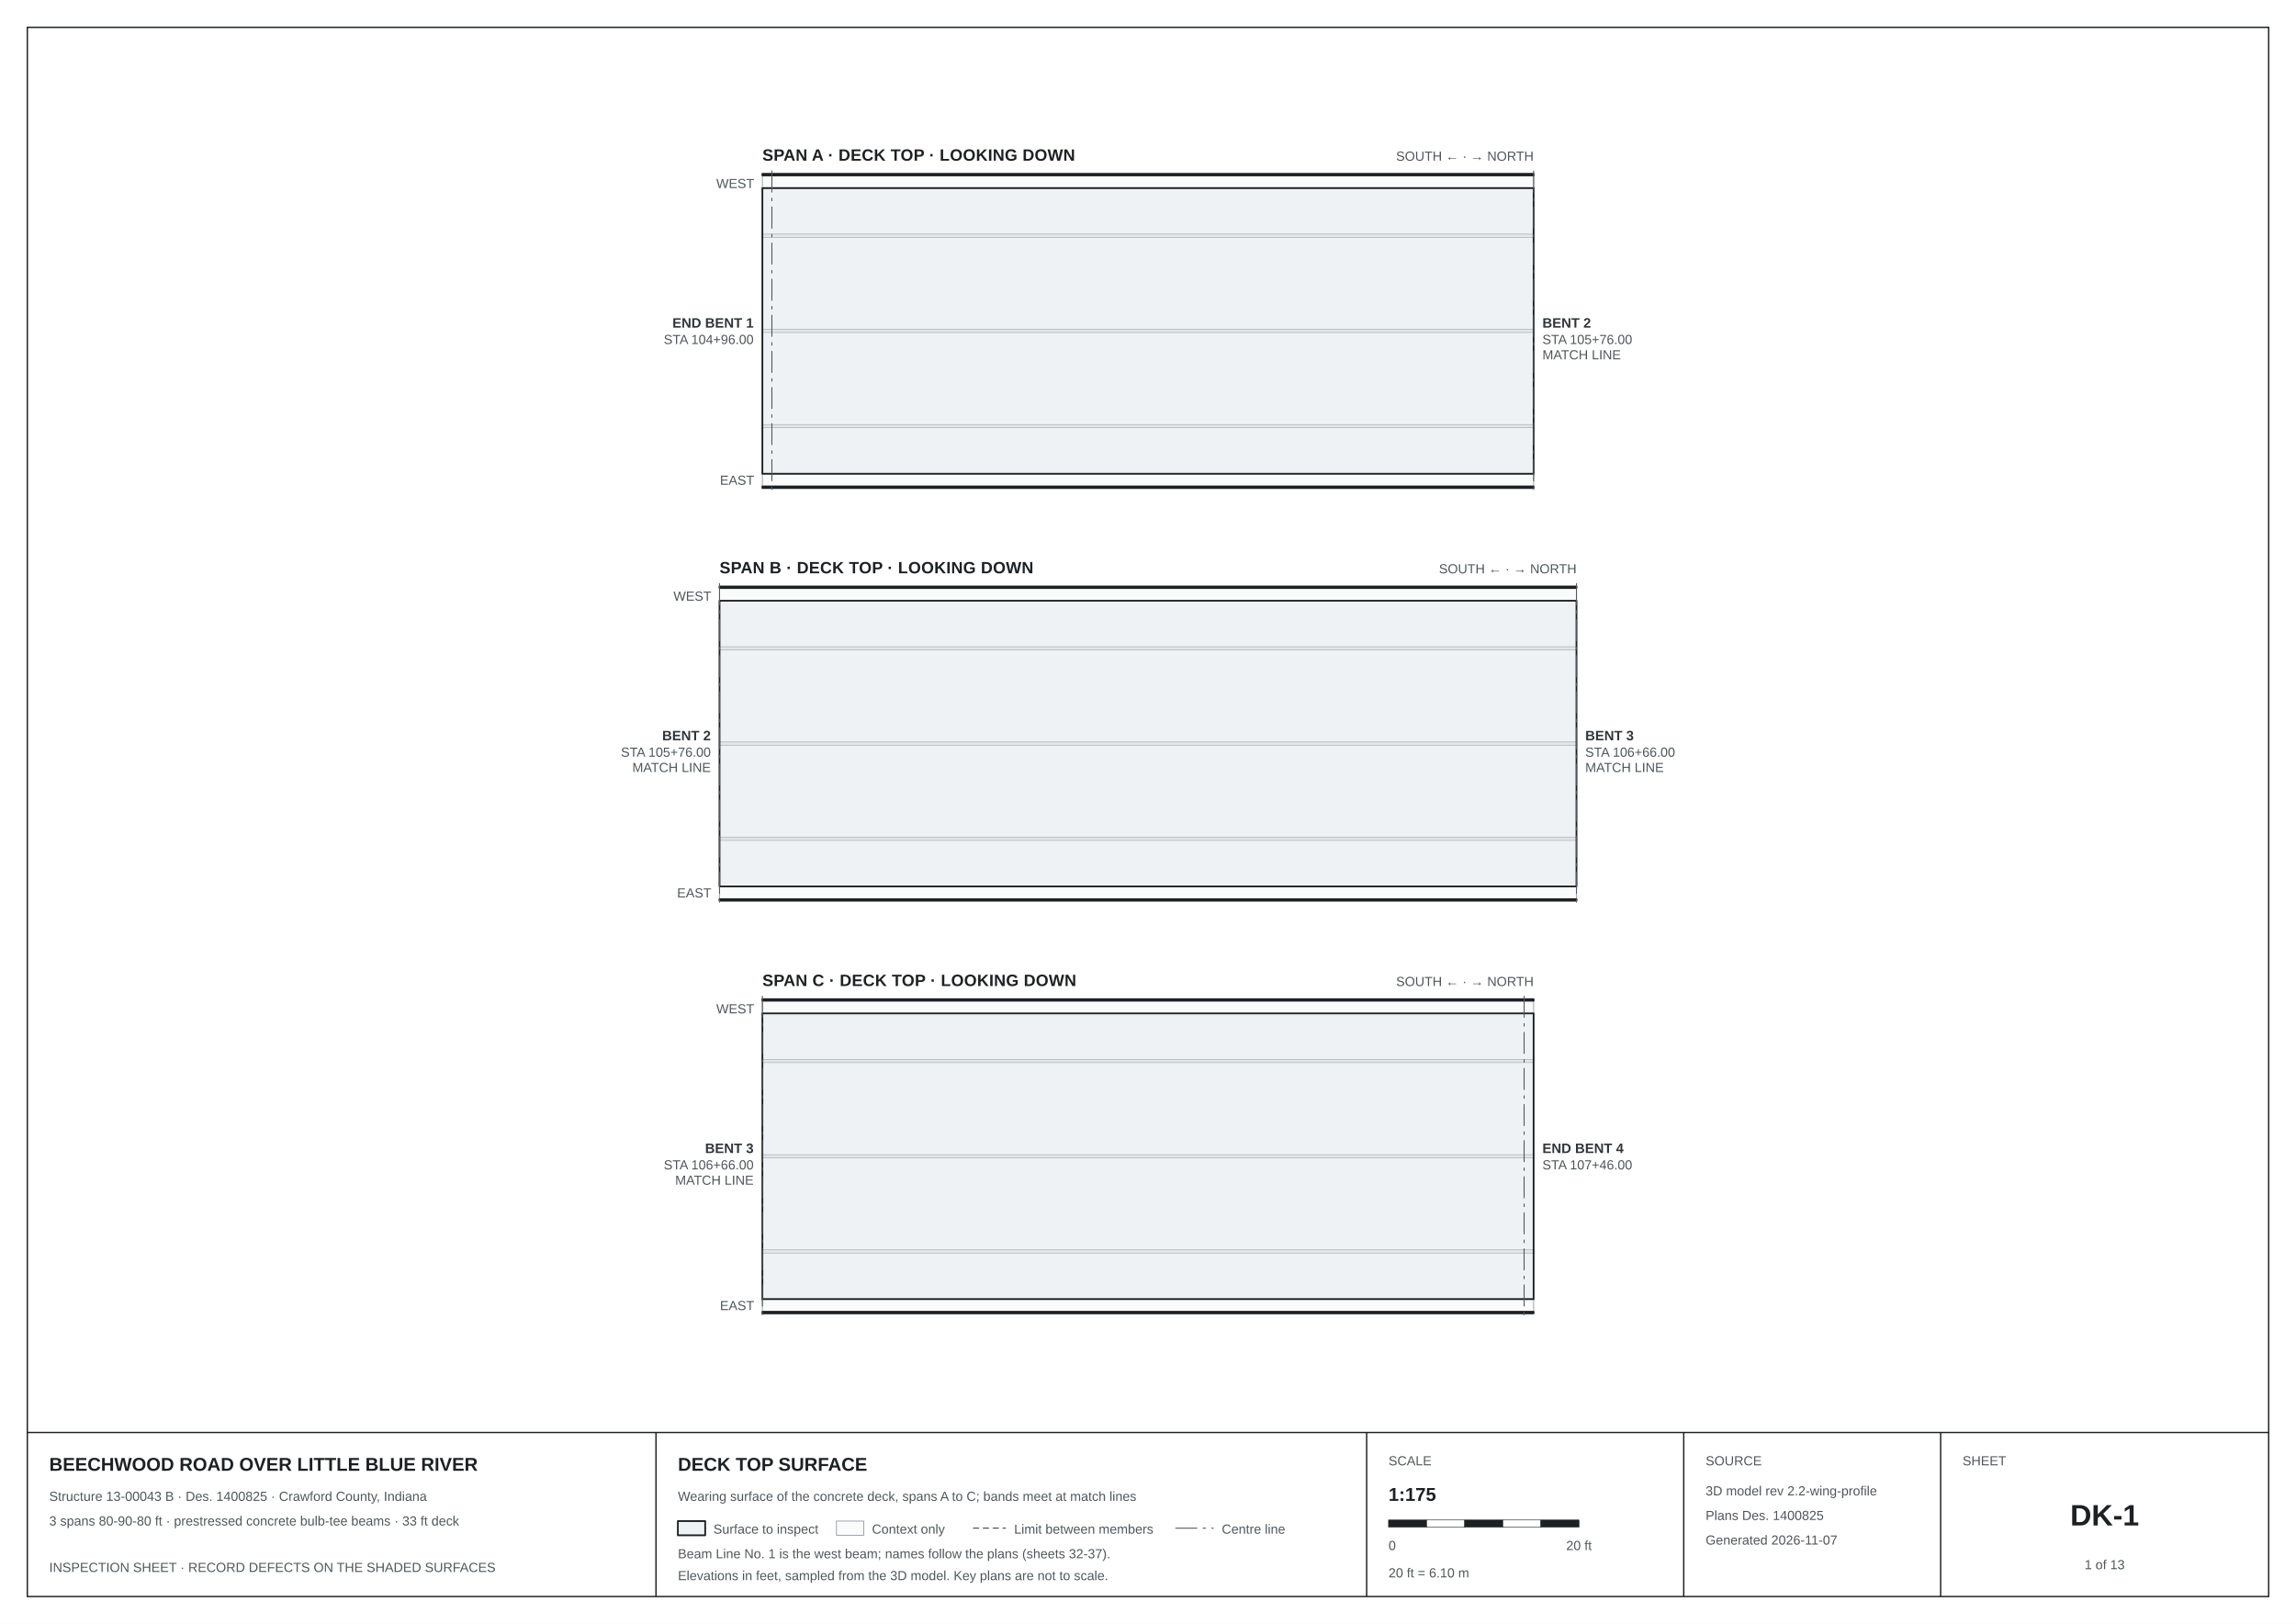
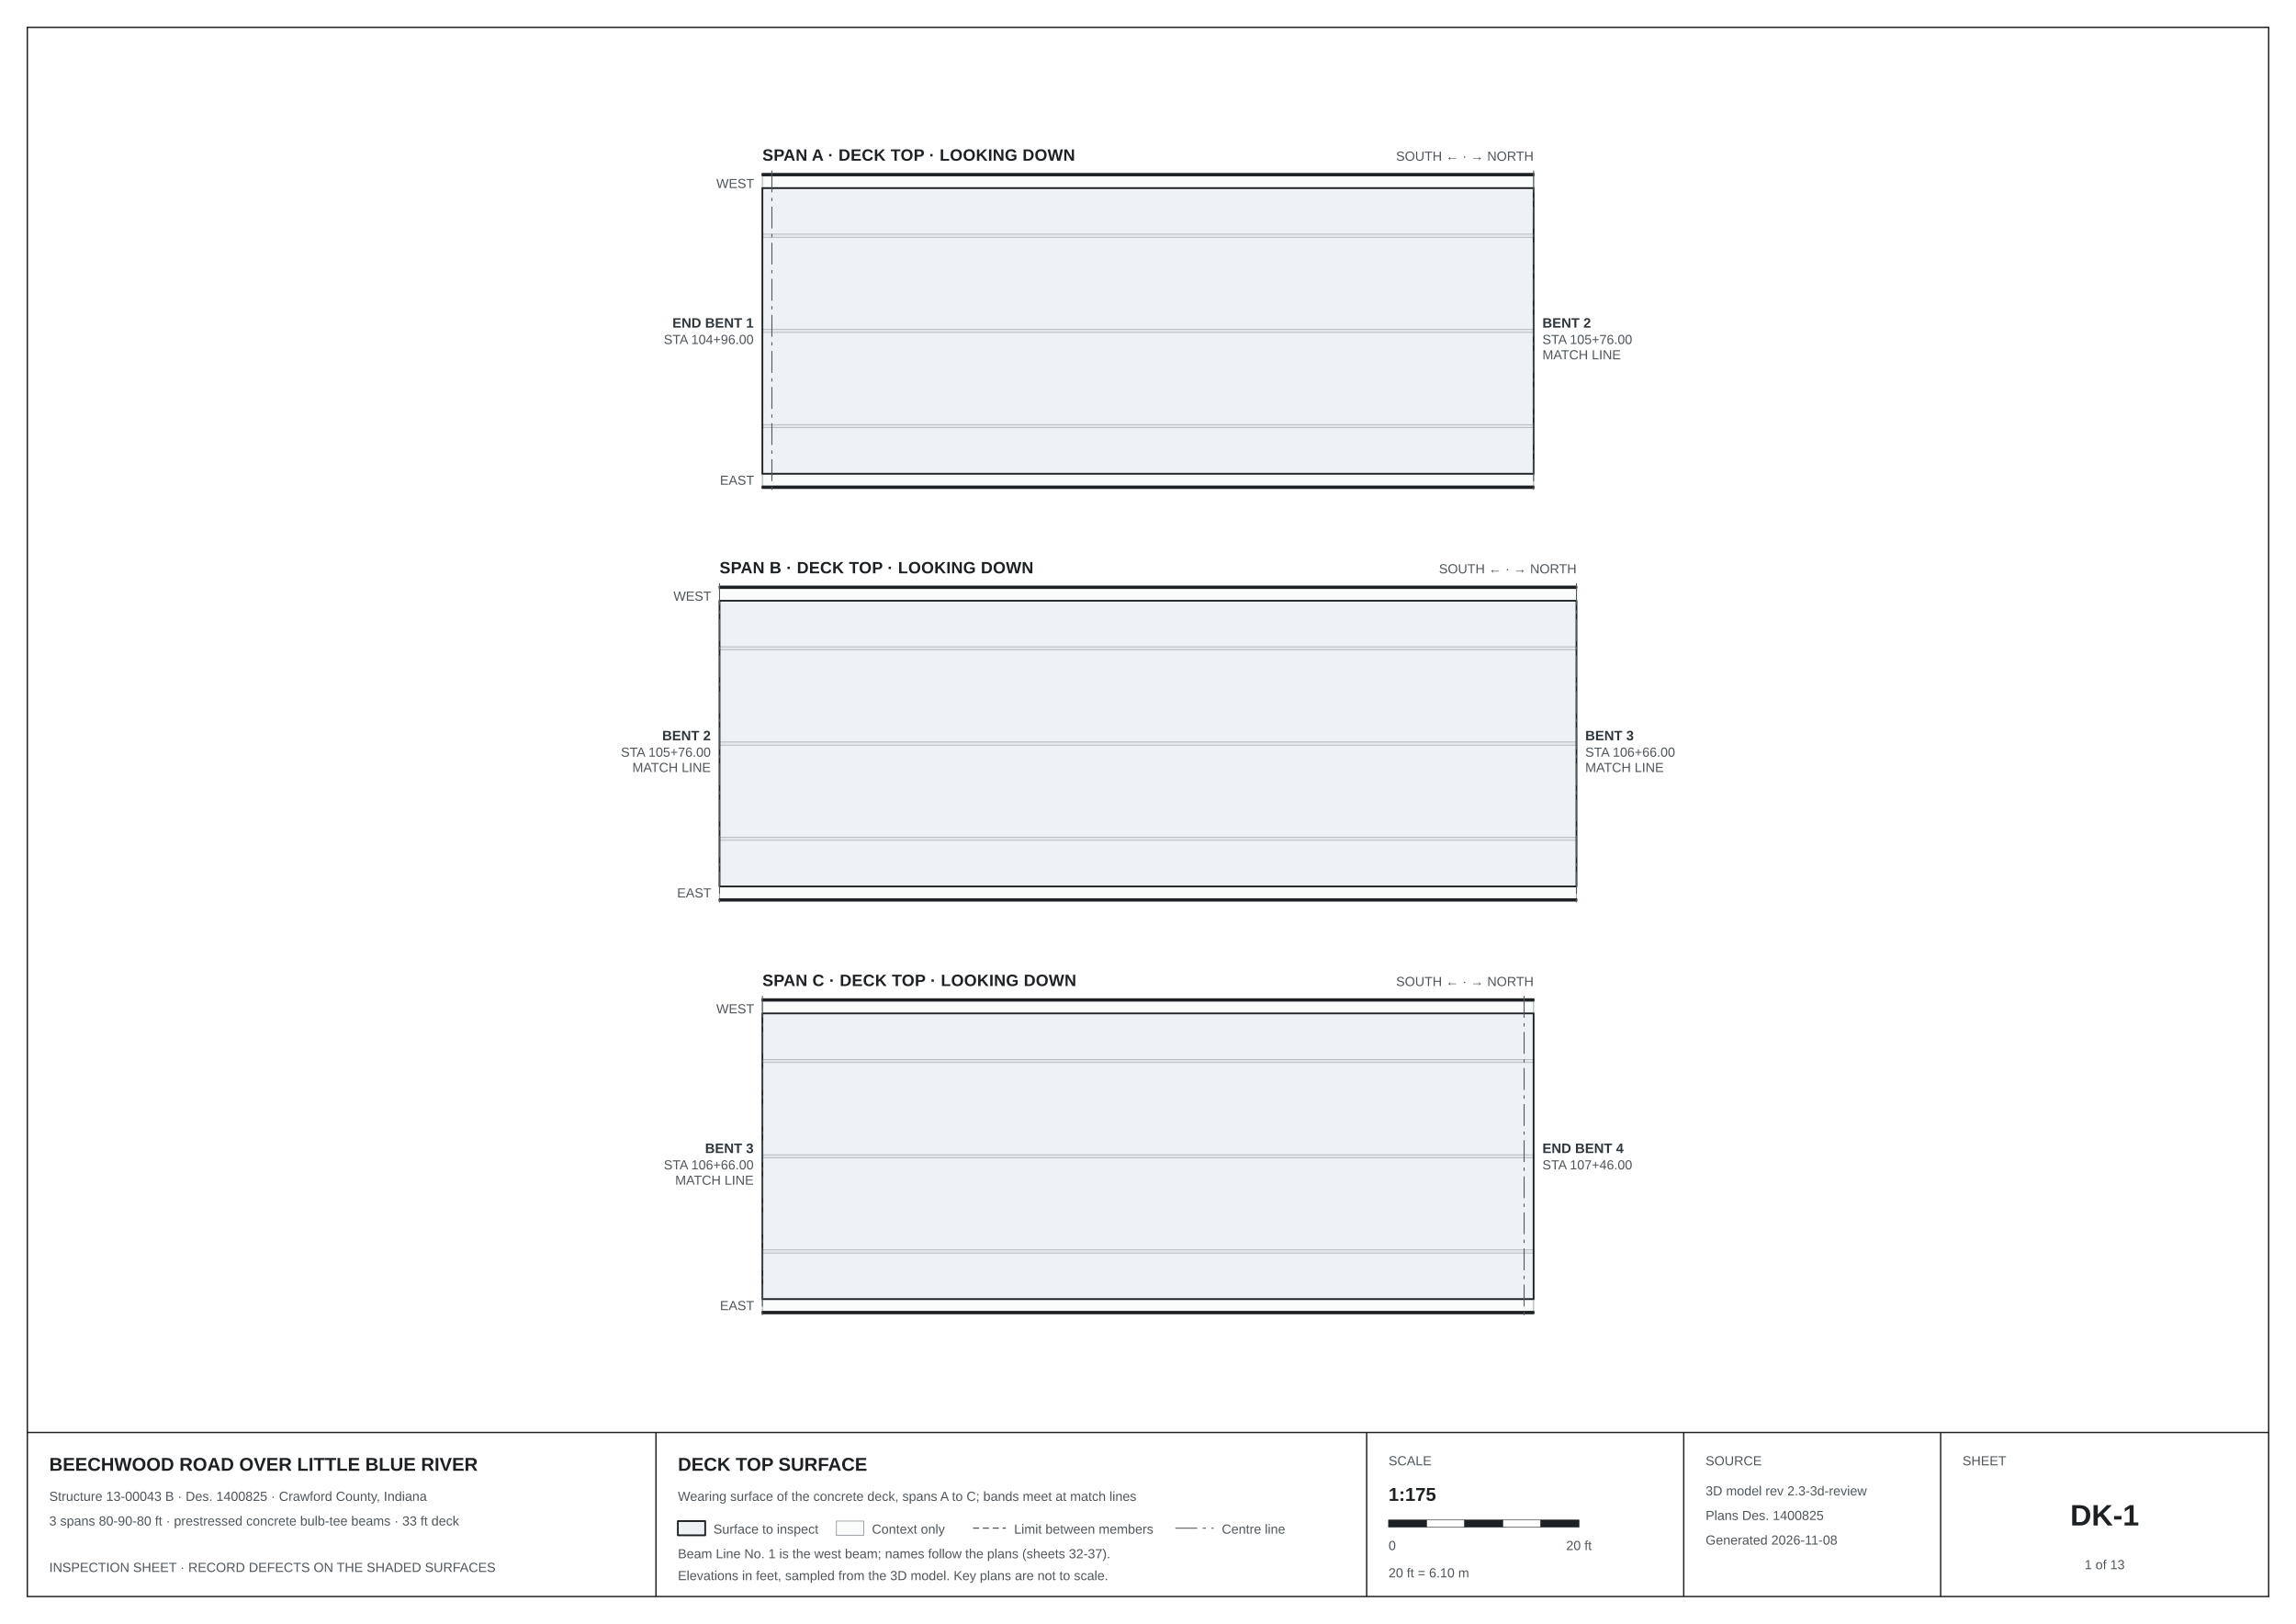
<svg xmlns="http://www.w3.org/2000/svg" viewBox="0 0 420 297" width="420mm" height="297mm">
  <style>text{font-family:"IBM Plex Sans",Arial,Helvetica,sans-serif;fill:#1d2124}.t{font-size:2.6px}.s{font-size:2.4px;fill:#4f565b}.h{font-size:3px;font-weight:600;letter-spacing:.04px}.big{font-size:5.4px;font-weight:600}.mid{font-size:3.4px;font-weight:600}.lbl{font-size:2.5px;fill:#2f363b;font-weight:600}.ann{font-size:2.5px;fill:#1d2124}.j{fill:none;stroke:#1d2124;stroke-width:.16;stroke-dasharray:1.1 .7}.o{fill:none;stroke:#1d2124;stroke-width:.32;stroke-linejoin:round;stroke-linecap:round}.e{fill:none;stroke:#1d2124;stroke-width:.16;stroke-linecap:round}.r{fill:none;stroke:#9aa2a7;stroke-width:.16;stroke-linejoin:round}.m{fill:#e3e7ea;stroke:#9aa2a7;stroke-width:.1}.f{fill:#eef2f4;stroke:none}.rf{fill:#fafbfb;stroke:none}.c{fill:none;stroke:#4f565b;stroke-width:.18;stroke-dasharray:4 1 .6 1}.ld{fill:none;stroke:#4f565b;stroke-width:.15}.ar{fill:#1d2124}.k{fill:none;stroke:#1d2124;stroke-width:.25}.thin{fill:none;stroke:#1d2124;stroke-width:.15}</style>
  <rect width="420" height="297" fill="#fff" />
  <rect x="5" y="5" width="410" height="287" class="k" />
  <text x="139.46" y="29.39" class="h" text-anchor="start">SPAN A · DECK TOP · LOOKING DOWN</text>
  <text x="280.54" y="29.39" class="s" text-anchor="end">SOUTH ← · → NORTH</text>
  <text x="137.96" y="34.39" class="s" text-anchor="end">WEST</text>
  <text x="137.96" y="88.66" class="s" text-anchor="end">EAST</text>
  <g id="view-DK1-A">
    <path class="rf" d="M139.46,34.40 280.54,34.40 280.54,32.08 139.46,32.08Z" />
    <path class="rf" d="M139.46,88.97 280.54,88.97 280.54,86.65 139.46,86.65Z" />
    <path class="f" d="M139.46,32.08 280.54,32.08 280.54,31.79 139.46,31.79Z" />
    <path class="f" d="M280.54,34.40 139.46,34.40 139.46,86.65 280.54,86.65Z" />
    <path class="f" d="M280.54,89.26 280.54,88.97 139.46,88.97 139.46,89.26Z" />
    <path class="m" d="M139.46,60.81 280.54,60.81 280.54,60.23 139.46,60.23Z" />
    <path class="m" d="M139.46,43.40 280.54,43.40 280.54,42.82 139.46,42.82Z" />
    <path class="m" d="M139.46,78.23 280.54,78.23 280.54,77.65 139.46,77.65Z" />
    <path class="r" d="M139.46,34.40 280.54,34.40 280.54,32.08 139.46,32.08 139.46,34.40" />
    <path class="r" d="M139.46,88.97 280.54,88.97 280.54,86.65 139.46,86.65 139.46,88.97" />
    <path class="o" d="M139.46,32.08 280.54,32.08 280.54,31.79 139.46,31.79 139.46,32.08M280.54,34.40 139.46,34.40 139.46,86.65 280.54,86.65 280.54,34.40M280.54,89.26 280.54,88.97 139.46,88.97 139.46,89.26 280.54,89.26" />
  </g>
  <path class="c" d="M141.20,31.19V90.06" />
  <text x="137.86" y="59.92" class="lbl" text-anchor="end">END BENT 1</text>
  <text x="137.86" y="62.92" class="s" text-anchor="end">STA 104+96.00</text>
  <path class="c" d="M280.54,31.19V90.06" />
  <text x="282.14" y="59.92" class="lbl" text-anchor="start">BENT 2</text>
  <text x="282.14" y="62.92" class="s" text-anchor="start">STA 105+76.00</text>
  <text x="282.14" y="65.72" class="s" text-anchor="start">MATCH LINE</text>
  <text x="131.62" y="104.86" class="h" text-anchor="start">SPAN B · DECK TOP · LOOKING DOWN</text>
  <text x="288.38" y="104.86" class="s" text-anchor="end">SOUTH ← · → NORTH</text>
  <text x="130.12" y="109.86" class="s" text-anchor="end">WEST</text>
  <text x="130.12" y="164.14" class="s" text-anchor="end">EAST</text>
  <g id="view-DK1-B">
    <path class="rf" d="M131.62,109.87 288.38,109.87 288.38,107.55 131.62,107.55Z" />
    <path class="rf" d="M131.62,164.45 288.38,164.45 288.38,162.13 131.62,162.13Z" />
-     <path class="f" d="M288.38,107.55 288.38,107.26 131.62,107.26 131.62,107.55Z" />
-     <path class="f" d="M131.62,162.13 288.38,162.13 288.38,109.87 131.62,109.87Z" />
-     <path class="f" d="M131.62,164.74 288.38,164.74 288.38,164.45 131.62,164.45Z" />
+     <path class="f" d="M131.62,107.55 288.38,107.55 288.38,107.26 131.62,107.26Z" />
+     <path class="f" d="M288.38,109.87 131.62,109.87 131.62,162.13 288.38,162.13Z" />
+     <path class="f" d="M288.38,164.74 288.38,164.45 131.62,164.45 131.62,164.74Z" />
    <path class="m" d="M131.62,136.29 288.38,136.29 288.38,135.71 131.62,135.71Z" />
    <path class="m" d="M131.62,118.87 288.38,118.87 288.38,118.29 131.62,118.29Z" />
    <path class="m" d="M131.62,153.71 288.38,153.71 288.38,153.13 131.62,153.13Z" />
    <path class="r" d="M131.62,109.87 288.38,109.87 288.38,107.55 131.62,107.55 131.62,109.87" />
    <path class="r" d="M131.62,164.45 288.38,164.45 288.38,162.13 131.62,162.13 131.62,164.45" />
-     <path class="o" d="M288.38,107.55 288.38,107.26 131.62,107.26 131.62,107.55 288.38,107.55M131.62,162.13 288.38,162.13 288.38,109.87 131.62,109.87 131.62,162.13M131.62,164.74 288.38,164.74 288.38,164.45 131.62,164.45 131.62,164.74" />
+     <path class="o" d="M131.62,107.55 288.38,107.55 288.38,107.26 131.62,107.26 131.62,107.55M288.38,109.87 131.62,109.87 131.62,162.13 288.38,162.13 288.38,109.87M288.38,164.74 288.38,164.45 131.62,164.45 131.62,164.74 288.38,164.74" />
  </g>
  <path class="c" d="M131.62,106.66V165.54" />
  <text x="130.02" y="135.40" class="lbl" text-anchor="end">BENT 2</text>
  <text x="130.02" y="138.40" class="s" text-anchor="end">STA 105+76.00</text>
  <text x="130.02" y="141.20" class="s" text-anchor="end">MATCH LINE</text>
  <path class="c" d="M288.38,106.66V165.54" />
  <text x="289.98" y="135.40" class="lbl" text-anchor="start">BENT 3</text>
  <text x="289.98" y="138.40" class="s" text-anchor="start">STA 106+66.00</text>
  <text x="289.98" y="141.20" class="s" text-anchor="start">MATCH LINE</text>
  <text x="139.46" y="180.34" class="h" text-anchor="start">SPAN C · DECK TOP · LOOKING DOWN</text>
  <text x="280.54" y="180.34" class="s" text-anchor="end">SOUTH ← · → NORTH</text>
  <text x="137.96" y="185.34" class="s" text-anchor="end">WEST</text>
  <text x="137.96" y="239.61" class="s" text-anchor="end">EAST</text>
  <g id="view-DK1-C">
    <path class="rf" d="M139.46,185.35 280.54,185.35 280.54,183.03 139.46,183.03Z" />
    <path class="rf" d="M139.46,239.92 280.54,239.92 280.54,237.60 139.46,237.60Z" />
    <path class="f" d="M139.46,183.03 280.54,183.03 280.54,182.74 139.46,182.74Z" />
    <path class="f" d="M280.54,185.35 139.46,185.35 139.46,237.60 280.54,237.60Z" />
    <path class="f" d="M280.54,240.21 280.54,239.92 139.46,239.92 139.46,240.21Z" />
    <path class="m" d="M139.46,211.77 280.54,211.77 280.54,211.19 139.46,211.19Z" />
    <path class="m" d="M139.46,194.35 280.54,194.35 280.54,193.77 139.46,193.77Z" />
    <path class="m" d="M139.46,229.18 280.54,229.18 280.54,228.60 139.46,228.60Z" />
    <path class="r" d="M139.46,185.35 280.54,185.35 280.54,183.03 139.46,183.03 139.46,185.35" />
    <path class="r" d="M139.46,239.92 280.54,239.92 280.54,237.60 139.46,237.60 139.46,239.92" />
    <path class="o" d="M139.46,183.03 280.54,183.03 280.54,182.74 139.46,182.74 139.46,183.03M280.54,185.35 139.46,185.35 139.46,237.60 280.54,237.60 280.54,185.35M280.54,240.21 280.54,239.92 139.46,239.92 139.46,240.21 280.54,240.21" />
  </g>
  <path class="c" d="M139.46,182.14V241.01" />
  <text x="137.86" y="210.88" class="lbl" text-anchor="end">BENT 3</text>
  <text x="137.86" y="213.88" class="s" text-anchor="end">STA 106+66.00</text>
  <text x="137.86" y="216.68" class="s" text-anchor="end">MATCH LINE</text>
  <path class="c" d="M278.80,182.14V241.01" />
  <text x="282.14" y="210.88" class="lbl" text-anchor="start">END BENT 4</text>
  <text x="282.14" y="213.88" class="s" text-anchor="start">STA 107+46.00</text>
  <path class="k" d="M5,262.0H415M120,262.0V292M250,262.0V292M308,262.0V292M355,262.0V292" />
  <text x="9.00" y="269.00" class="mid" text-anchor="start">BEECHWOOD ROAD OVER LITTLE BLUE RIVER</text>
  <text x="9.00" y="274.50" class="s" text-anchor="start">Structure 13-00043 B · Des. 1400825 · Crawford County, Indiana</text>
  <text x="9.00" y="279.00" class="s" text-anchor="start">3 spans 80-90-80 ft · prestressed concrete bulb-tee beams · 33 ft deck</text>
  <text x="9.00" y="287.50" class="s" text-anchor="start">INSPECTION SHEET · RECORD DEFECTS ON THE SHADED SURFACES</text>
  <text x="124.00" y="269.00" class="mid" text-anchor="start">DECK TOP SURFACE</text>
  <text x="124.00" y="274.50" class="s" text-anchor="start">Wearing surface of the concrete deck, spans A to C; bands meet at match lines</text>
  <rect x="124" y="278.2" width="5" height="2.6" class="f" />
  <rect x="124" y="278.2" width="5" height="2.6" class="o" />
  <text x="130.50" y="280.50" class="s" text-anchor="start">Surface to inspect</text>
  <rect x="153" y="278.2" width="5" height="2.6" class="rf" />
  <rect x="153" y="278.2" width="5" height="2.6" class="r" />
  <text x="159.50" y="280.50" class="s" text-anchor="start">Context only</text>
  <path class="j" d="M178,279.5h6" />
  <text x="185.50" y="280.50" class="s" text-anchor="start">Limit between members</text>
  <path class="c" d="M215,279.5h7" />
  <text x="223.50" y="280.50" class="s" text-anchor="start">Centre line</text>
  <text x="124.00" y="285.00" class="s" text-anchor="start">Beam Line No. 1 is the west beam; names follow the plans (sheets 32-37).</text>
  <text x="124.00" y="289.00" class="s" text-anchor="start">Elevations in feet, sampled from the 3D model. Key plans are not to scale.</text>
  <text x="254.00" y="268.00" class="s" text-anchor="start">SCALE</text>
  <text x="254.00" y="274.50" class="mid" text-anchor="start">1:175</text>
  <rect x="254.00" y="278.0" width="6.97" height="1.3" fill="#1d2124" stroke="#1d2124" stroke-width=".1" />
  <rect x="260.97" y="278.0" width="6.97" height="1.3" fill="#fff" stroke="#1d2124" stroke-width=".1" />
  <rect x="267.93" y="278.0" width="6.97" height="1.3" fill="#1d2124" stroke="#1d2124" stroke-width=".1" />
  <rect x="274.90" y="278.0" width="6.97" height="1.3" fill="#fff" stroke="#1d2124" stroke-width=".1" />
  <rect x="281.87" y="278.0" width="6.97" height="1.3" fill="#1d2124" stroke="#1d2124" stroke-width=".1" />
  <text x="254.00" y="283.50" class="s" text-anchor="start">0</text>
  <text x="288.83" y="283.50" class="s" text-anchor="middle">20 ft</text>
  <text x="254.00" y="288.50" class="s" text-anchor="start">20 ft = 6.10 m</text>
  <text x="312.00" y="268.00" class="s" text-anchor="start">SOURCE</text>
-   <text x="312.00" y="273.50" class="s" text-anchor="start">3D model rev 2.2-wing-profile</text>
+   <text x="312.00" y="273.50" class="s" text-anchor="start">3D model rev 2.3-3d-review</text>
  <text x="312.00" y="278.00" class="s" text-anchor="start">Plans Des. 1400825</text>
-   <text x="312.00" y="282.50" class="s" text-anchor="start">Generated 2026-11-07</text>
+   <text x="312.00" y="282.50" class="s" text-anchor="start">Generated 2026-11-08</text>
  <text x="359.00" y="268.00" class="s" text-anchor="start">SHEET</text>
  <text x="385.00" y="279.00" class="big" text-anchor="middle">DK-1</text>
  <text x="385.00" y="287.00" class="s" text-anchor="middle">1 of 13</text>
</svg>
